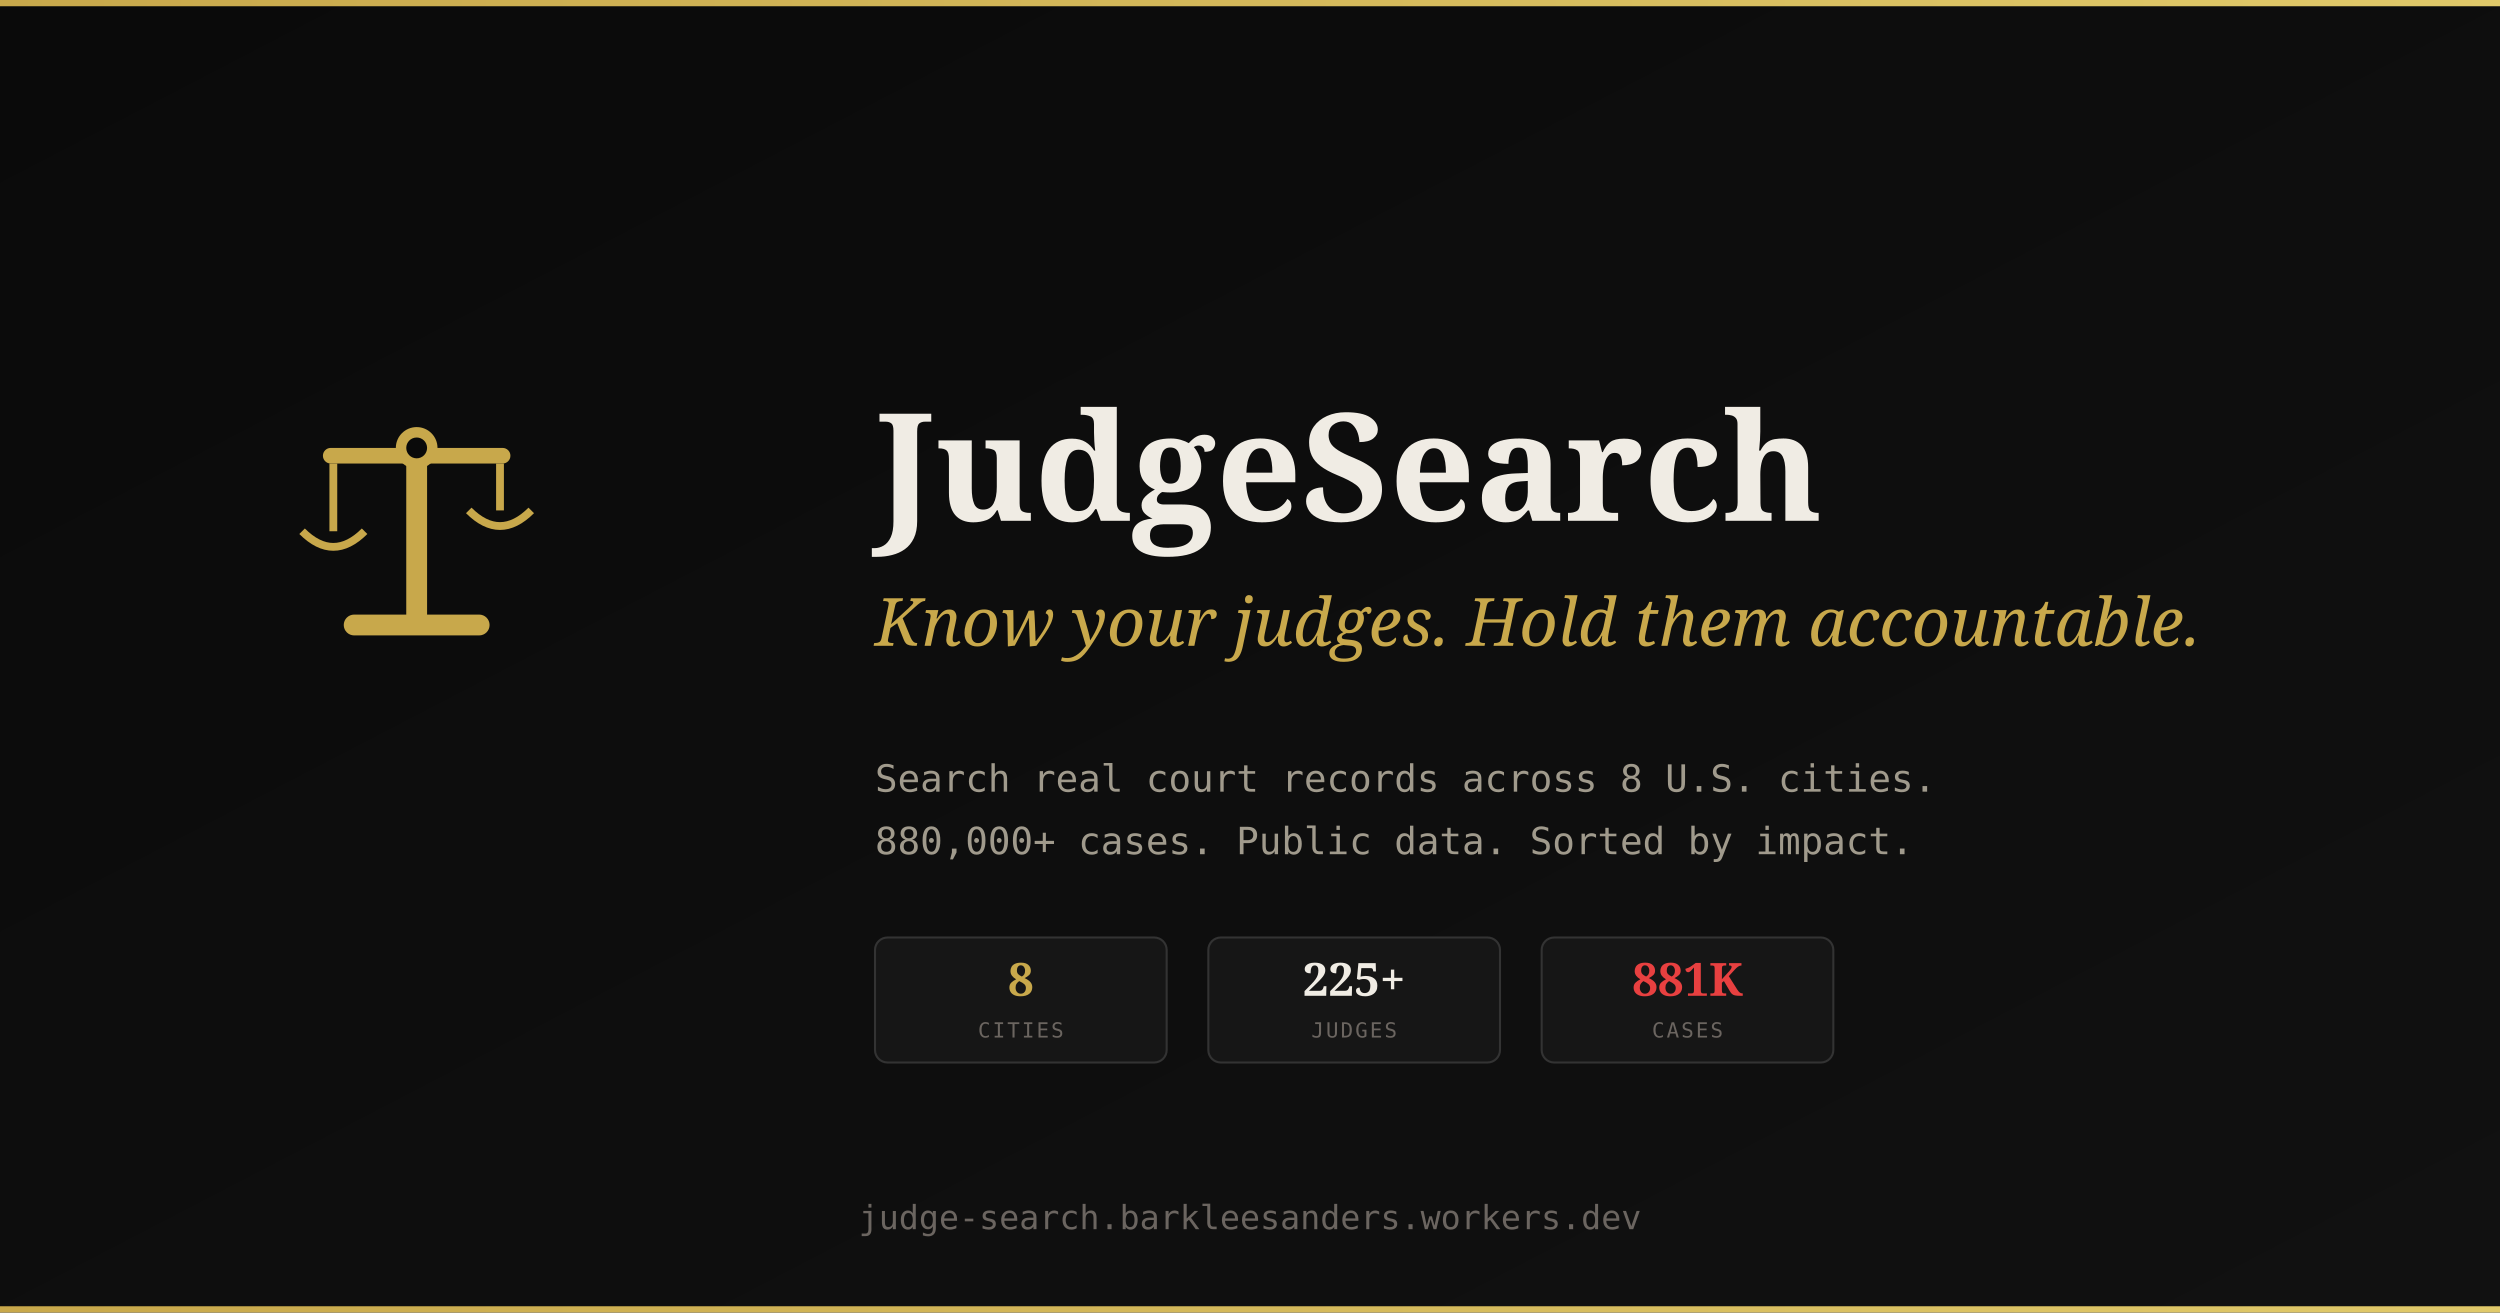
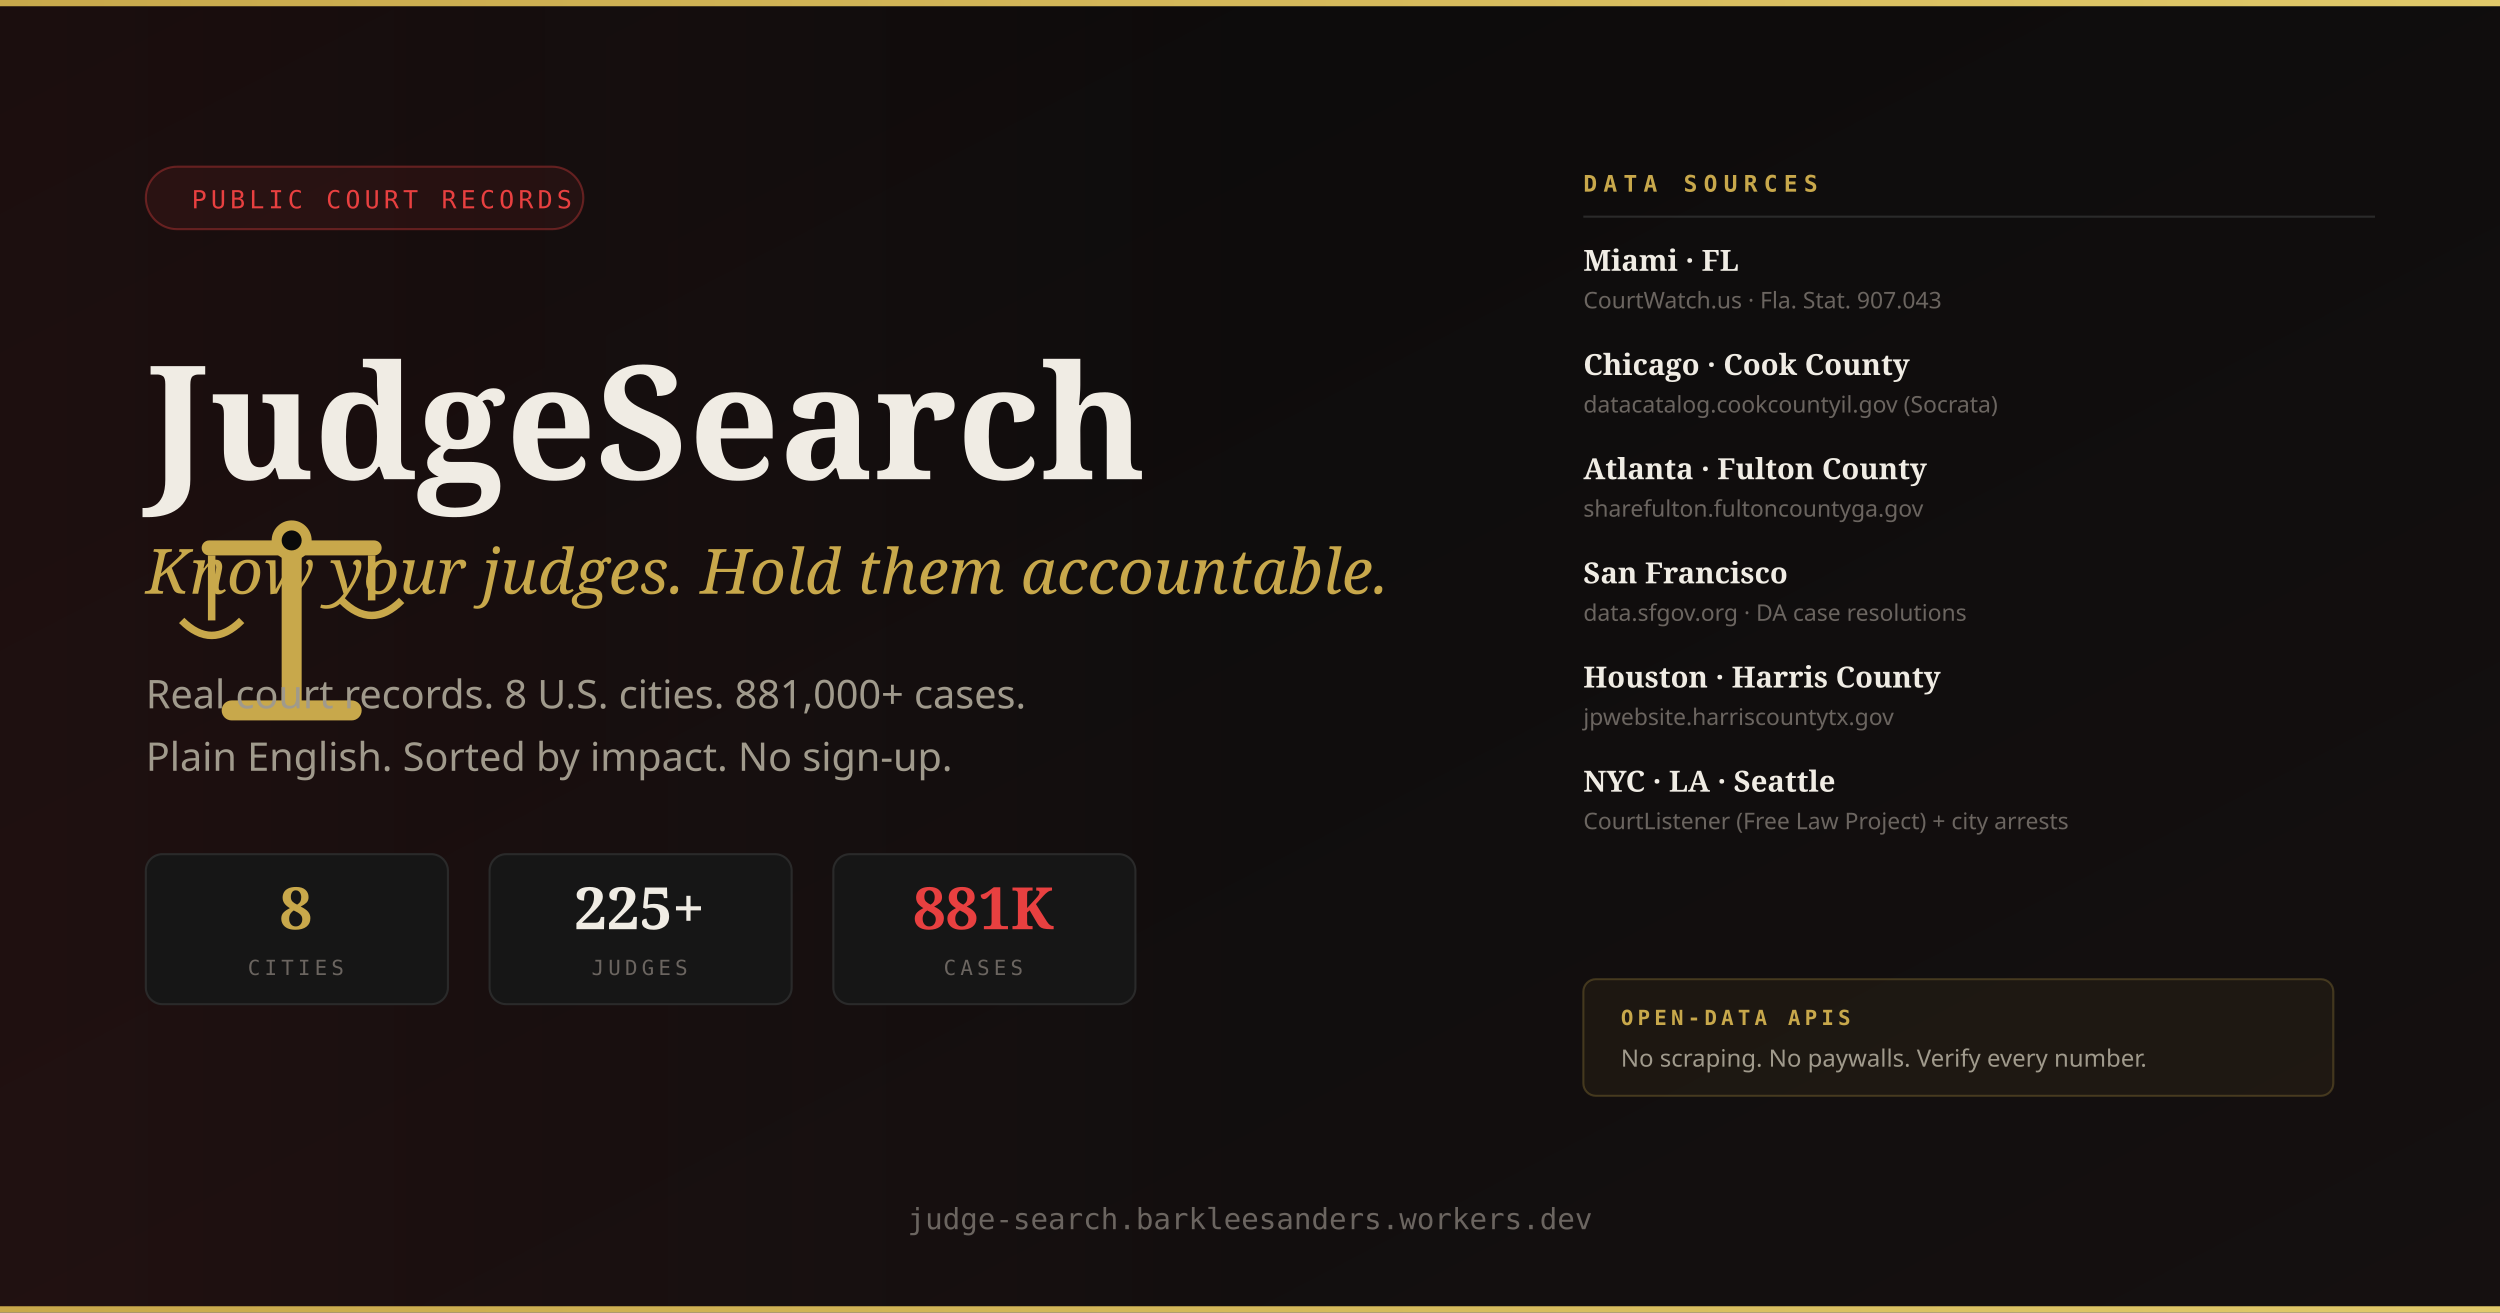
<svg xmlns="http://www.w3.org/2000/svg" viewBox="0 0 1200 630" width="1200" height="630">
  <defs>
    <linearGradient id="bg" x1="0%" y1="0%" x2="100%" y2="100%">
      <stop offset="0%" style="stop-color:#0a0a0a" />
-       <stop offset="100%" style="stop-color:#111111" />
+       <stop offset="100%" style="stop-color:#151010" />
    </linearGradient>
    <linearGradient id="gold" x1="0%" y1="0%" x2="100%" y2="0%">
      <stop offset="0%" style="stop-color:#c8a84b" />
      <stop offset="100%" style="stop-color:#e0c96a" />
    </linearGradient>
+     <linearGradient id="redFade" x1="0%" y1="0%" x2="100%" y2="0%">
+       <stop offset="0%" style="stop-color:#e84040" stop-opacity="0.08" />
+       <stop offset="100%" style="stop-color:#e84040" stop-opacity="0" />
+     </linearGradient>
  </defs>
  <rect width="1200" height="630" fill="url(#bg)" />
+   <rect x="0" y="0" width="600" height="630" fill="url(#redFade)" />
  <rect x="0" y="0" width="1200" height="3" fill="url(#gold)" />
  <rect x="0" y="627" width="1200" height="3" fill="url(#gold)" />
-   <g transform="translate(200,200) scale(2.5)">
+   <g transform="translate(70, 80)">
+     <rect x="0" y="0" width="210" height="30" rx="15" fill="rgba(232,64,64,0.08)" stroke="rgba(232,64,64,0.35)" stroke-width="1" />
+     <text x="22" y="20" font-family="'IBM Plex Mono', monospace" font-size="12" letter-spacing="2" fill="#e84040" font-weight="500">PUBLIC COURT RECORDS</text>
+   </g>
+   <g transform="translate(140,245) scale(2.4)">
    <rect x="-2" y="8" width="4" height="32" fill="#c8a84b" rx="1" />
    <rect x="-14" y="38" width="28" height="4" fill="#c8a84b" rx="2" />
    <rect x="-18" y="6" width="36" height="3" fill="#c8a84b" rx="1.5" />
    <circle cx="0" cy="6" r="4" fill="#c8a84b" />
    <circle cx="0" cy="6" r="2" fill="#0a0a0a" />
    <line x1="-16" y1="9" x2="-16" y2="22" stroke="#c8a84b" stroke-width="1.5" />
    <path d="M-22,22 Q-16,28 -10,22" fill="none" stroke="#c8a84b" stroke-width="1.5" />
    <line x1="16" y1="9" x2="16" y2="18" stroke="#c8a84b" stroke-width="1.5" />
    <path d="M10,18 Q16,24 22,18" fill="none" stroke="#c8a84b" stroke-width="1.5" />
  </g>
-   <text x="420" y="250" font-family="Georgia, serif" font-size="72" font-weight="800" fill="#f0ece4">JudgeSearch</text>
-   <text x="420" y="310" font-family="Georgia, serif" font-size="32" font-style="italic" fill="#c8a84b">Know your judges. Hold them accountable.</text>
-   <text x="420" y="380" font-family="monospace" font-size="18" fill="#a09a8c">Search real court records across 8 U.S. cities.</text>
-   <text x="420" y="410" font-family="monospace" font-size="18" fill="#a09a8c">880,000+ cases. Public data. Sorted by impact.</text>
-   <g transform="translate(420, 450)">
-     <rect x="0" y="0" width="140" height="60" rx="6" fill="#161616" stroke="#333" stroke-width="1" />
-     <text x="70" y="28" text-anchor="middle" font-family="Georgia, serif" font-size="22" font-weight="800" fill="#c8a84b">8</text>
-     <text x="70" y="48" text-anchor="middle" font-family="monospace" font-size="10" fill="#6b6560" letter-spacing="1">CITIES</text>
-     <rect x="160" y="0" width="140" height="60" rx="6" fill="#161616" stroke="#333" stroke-width="1" />
-     <text x="230" y="28" text-anchor="middle" font-family="Georgia, serif" font-size="22" font-weight="800" fill="#f0ece4">225+</text>
-     <text x="230" y="48" text-anchor="middle" font-family="monospace" font-size="10" fill="#6b6560" letter-spacing="1">JUDGES</text>
-     <rect x="320" y="0" width="140" height="60" rx="6" fill="#161616" stroke="#333" stroke-width="1" />
-     <text x="390" y="28" text-anchor="middle" font-family="Georgia, serif" font-size="22" font-weight="800" fill="#e84040">881K</text>
-     <text x="390" y="48" text-anchor="middle" font-family="monospace" font-size="10" fill="#6b6560" letter-spacing="1">CASES</text>
+   <text x="70" y="230" font-family="Georgia, 'Playfair Display', serif" font-size="76" font-weight="800" fill="#f0ece4">JudgeSearch</text>
+   <text x="70" y="285" font-family="Georgia, 'Playfair Display', serif" font-size="30" font-style="italic" fill="#c8a84b">Know your judges. Hold them accountable.</text>
+   <text x="70" y="340" font-family="'IBM Plex Sans', system-ui, sans-serif" font-size="19" fill="#a09a8c">Real court records. 8 U.S. cities. 881,000+ cases.</text>
+   <text x="70" y="370" font-family="'IBM Plex Sans', system-ui, sans-serif" font-size="19" fill="#a09a8c">Plain English. Sorted by impact. No sign-up.</text>
+   <g transform="translate(70, 410)">
+     <rect x="0" y="0" width="145" height="72" rx="8" fill="#161616" stroke="#2a2a2a" stroke-width="1" />
+     <text x="72" y="36" text-anchor="middle" font-family="Georgia, serif" font-size="28" font-weight="800" fill="#c8a84b">8</text>
+     <text x="72" y="58" text-anchor="middle" font-family="'IBM Plex Mono', monospace" font-size="10" fill="#6b6560" letter-spacing="2">CITIES</text>
+     <rect x="165" y="0" width="145" height="72" rx="8" fill="#161616" stroke="#2a2a2a" stroke-width="1" />
+     <text x="237" y="36" text-anchor="middle" font-family="Georgia, serif" font-size="28" font-weight="800" fill="#f0ece4">225+</text>
+     <text x="237" y="58" text-anchor="middle" font-family="'IBM Plex Mono', monospace" font-size="10" fill="#6b6560" letter-spacing="2">JUDGES</text>
+     <rect x="330" y="0" width="145" height="72" rx="8" fill="#161616" stroke="#2a2a2a" stroke-width="1" />
+     <text x="402" y="36" text-anchor="middle" font-family="Georgia, serif" font-size="28" font-weight="800" fill="#e84040">881K</text>
+     <text x="402" y="58" text-anchor="middle" font-family="'IBM Plex Mono', monospace" font-size="10" fill="#6b6560" letter-spacing="2">CASES</text>
  </g>
-   <text x="600" y="590" text-anchor="middle" font-family="monospace" font-size="16" fill="#6b6560">judge-search.barkleesanders.workers.dev</text>
+   <g transform="translate(760, 80)">
+     <text x="0" y="12" font-family="'IBM Plex Mono', monospace" font-size="11" letter-spacing="3" fill="#c8a84b" font-weight="600">DATA SOURCES</text>
+     <line x1="0" y1="24" x2="380" y2="24" stroke="#2a2a2a" stroke-width="1" />
+     <g transform="translate(0, 50)">
+       <text x="0" y="0" font-family="Georgia, serif" font-size="14" font-weight="700" fill="#f0ece4">Miami · FL</text>
+       <text x="0" y="18" font-family="'IBM Plex Sans', sans-serif" font-size="11" fill="#6b6560">CourtWatch.us · Fla. Stat. 907.043</text>
+     </g>
+     <g transform="translate(0, 100)">
+       <text x="0" y="0" font-family="Georgia, serif" font-size="14" font-weight="700" fill="#f0ece4">Chicago · Cook County</text>
+       <text x="0" y="18" font-family="'IBM Plex Sans', sans-serif" font-size="11" fill="#6b6560">datacatalog.cookcountyil.gov (Socrata)</text>
+     </g>
+     <g transform="translate(0, 150)">
+       <text x="0" y="0" font-family="Georgia, serif" font-size="14" font-weight="700" fill="#f0ece4">Atlanta · Fulton County</text>
+       <text x="0" y="18" font-family="'IBM Plex Sans', sans-serif" font-size="11" fill="#6b6560">sharefulton.fultoncountyga.gov</text>
+     </g>
+     <g transform="translate(0, 200)">
+       <text x="0" y="0" font-family="Georgia, serif" font-size="14" font-weight="700" fill="#f0ece4">San Francisco</text>
+       <text x="0" y="18" font-family="'IBM Plex Sans', sans-serif" font-size="11" fill="#6b6560">data.sfgov.org · DA case resolutions</text>
+     </g>
+     <g transform="translate(0, 250)">
+       <text x="0" y="0" font-family="Georgia, serif" font-size="14" font-weight="700" fill="#f0ece4">Houston · Harris County</text>
+       <text x="0" y="18" font-family="'IBM Plex Sans', sans-serif" font-size="11" fill="#6b6560">jpwebsite.harriscountytx.gov</text>
+     </g>
+     <g transform="translate(0, 300)">
+       <text x="0" y="0" font-family="Georgia, serif" font-size="14" font-weight="700" fill="#f0ece4">NYC · LA · Seattle</text>
+       <text x="0" y="18" font-family="'IBM Plex Sans', sans-serif" font-size="11" fill="#6b6560">CourtListener (Free Law Project) + city arrests</text>
+     </g>
+     <g transform="translate(0, 390)">
+       <rect x="0" y="0" width="360" height="56" rx="6" fill="rgba(200,168,75,0.06)" stroke="rgba(200,168,75,0.25)" stroke-width="1" />
+       <text x="18" y="22" font-family="'IBM Plex Mono', monospace" font-size="10" letter-spacing="2" fill="#c8a84b" font-weight="600">OPEN-DATA APIS</text>
+       <text x="18" y="42" font-family="'IBM Plex Sans', sans-serif" font-size="11.5" fill="#a09a8c">No scraping. No paywalls. Verify every number.</text>
+     </g>
+   </g>
+   <text x="600" y="590" text-anchor="middle" font-family="'IBM Plex Mono', monospace" font-size="14" fill="#6b6560">judge-search.barkleesanders.workers.dev</text>
</svg>
